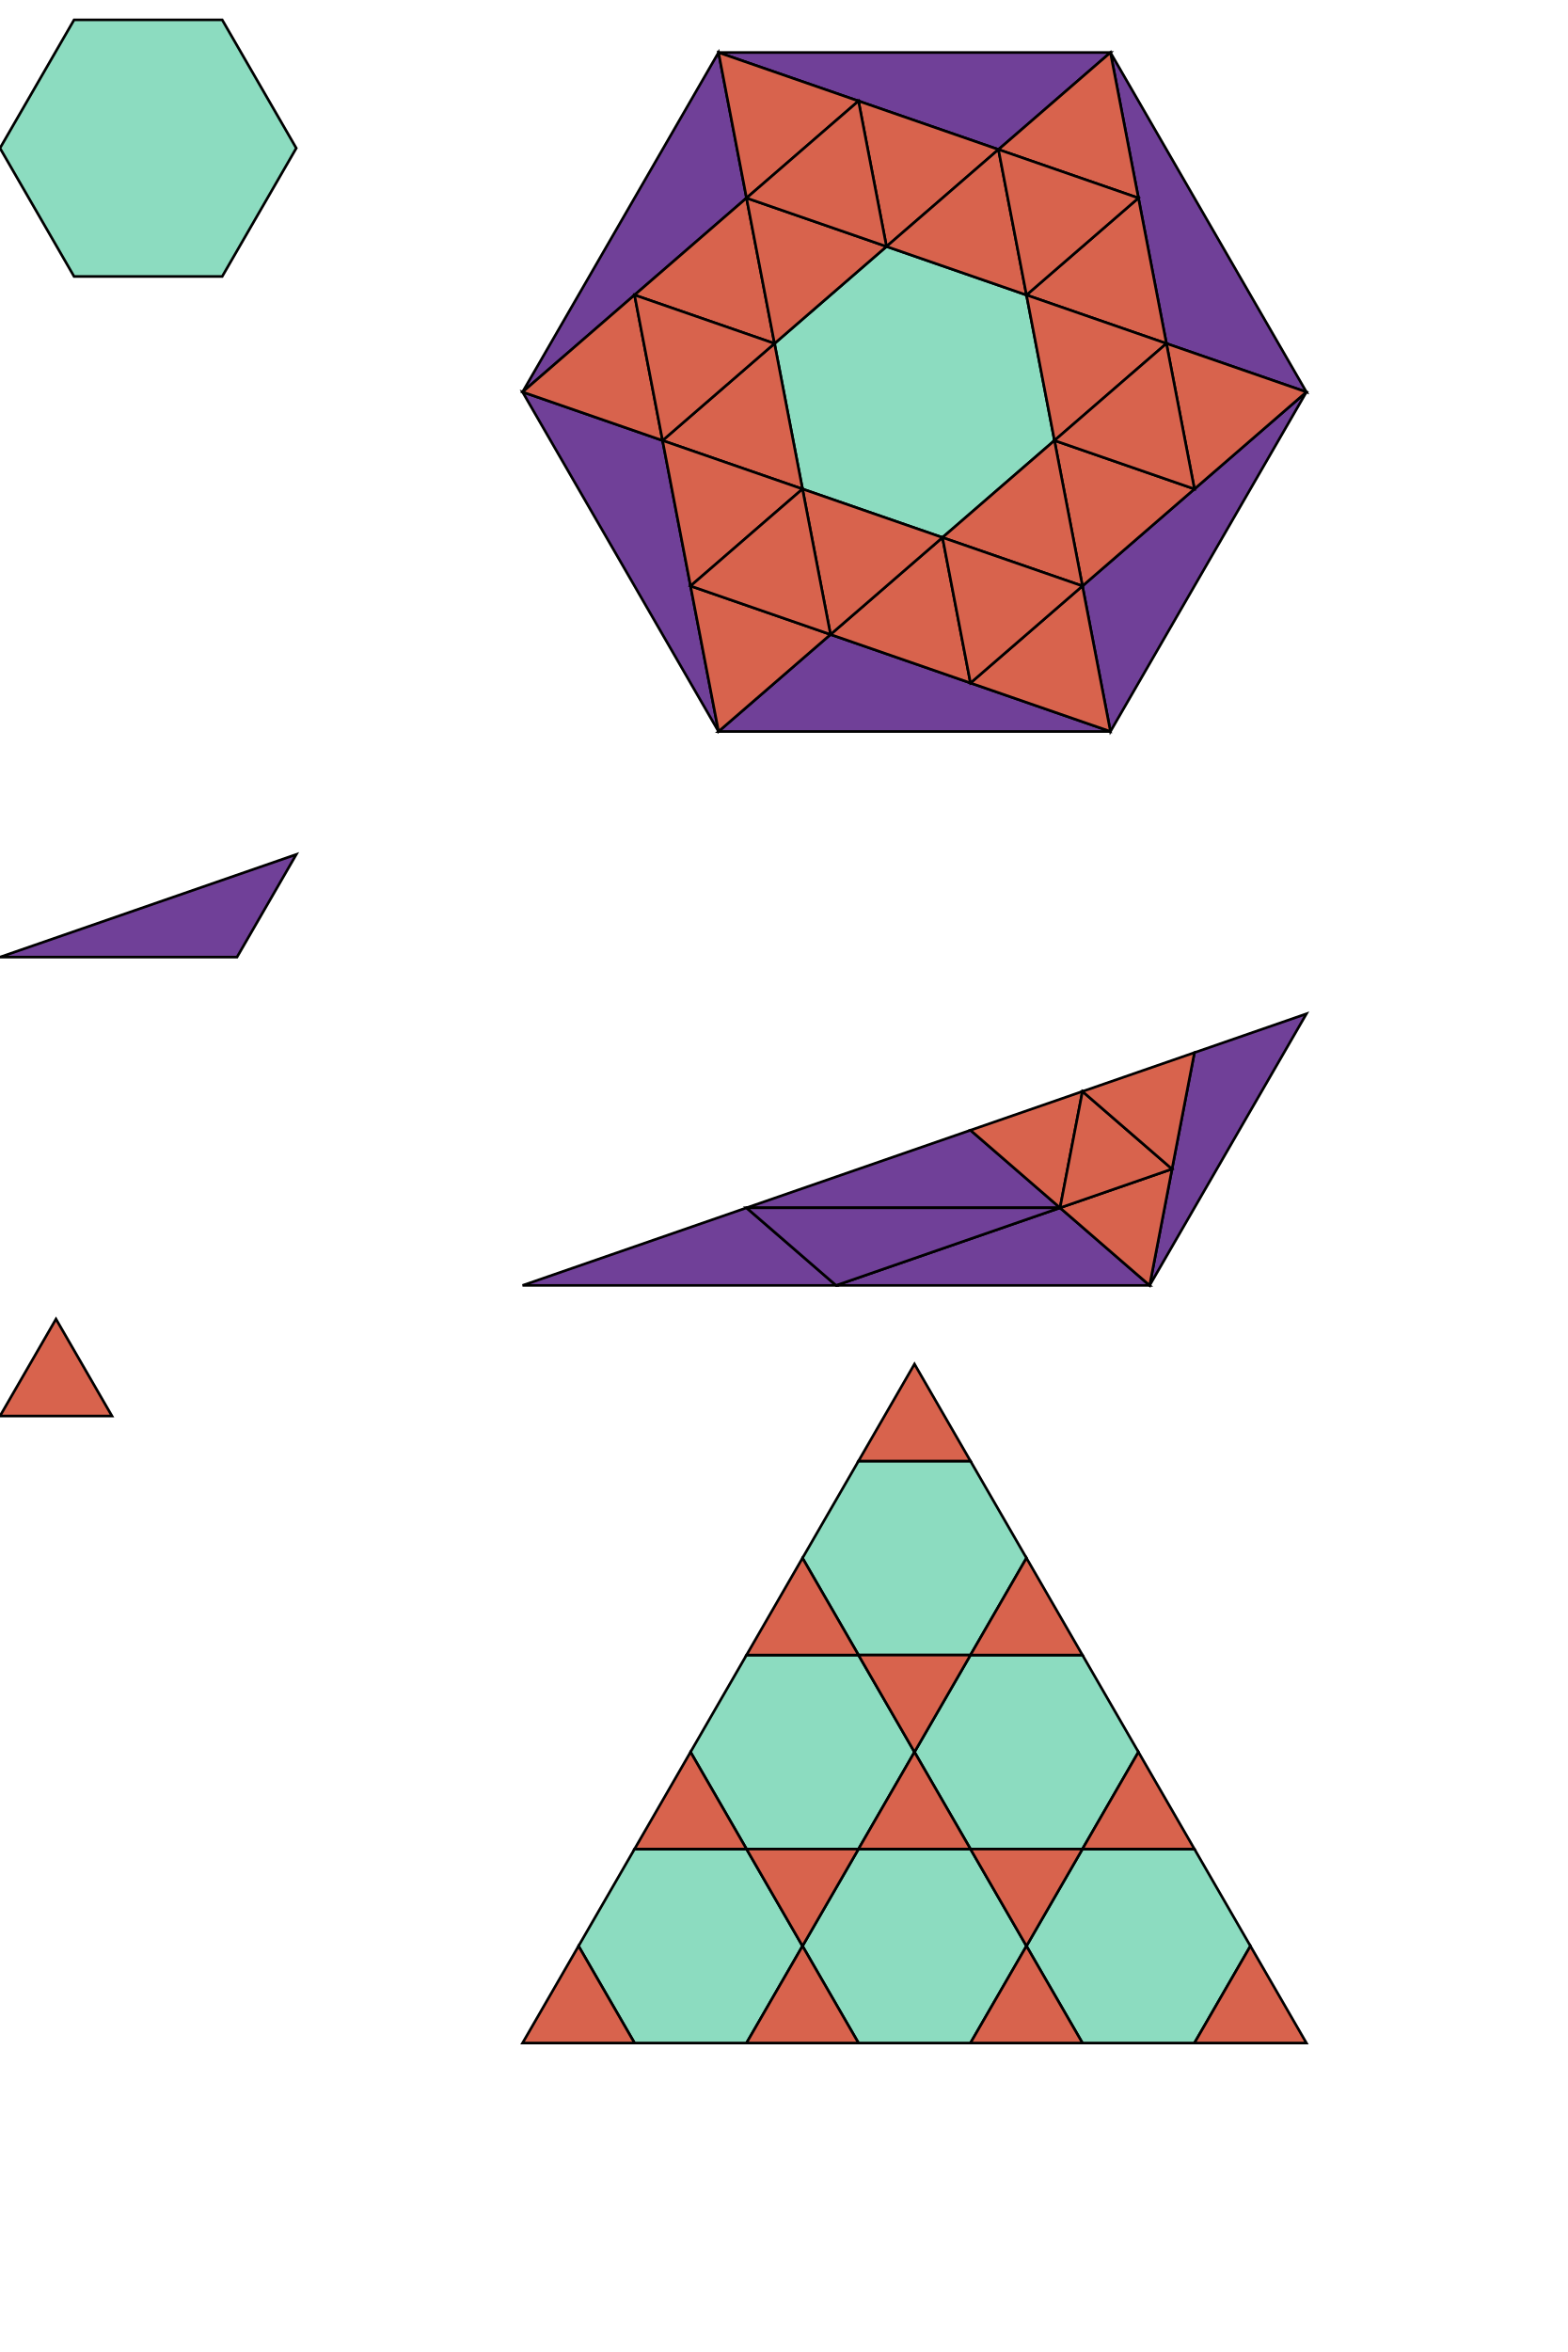
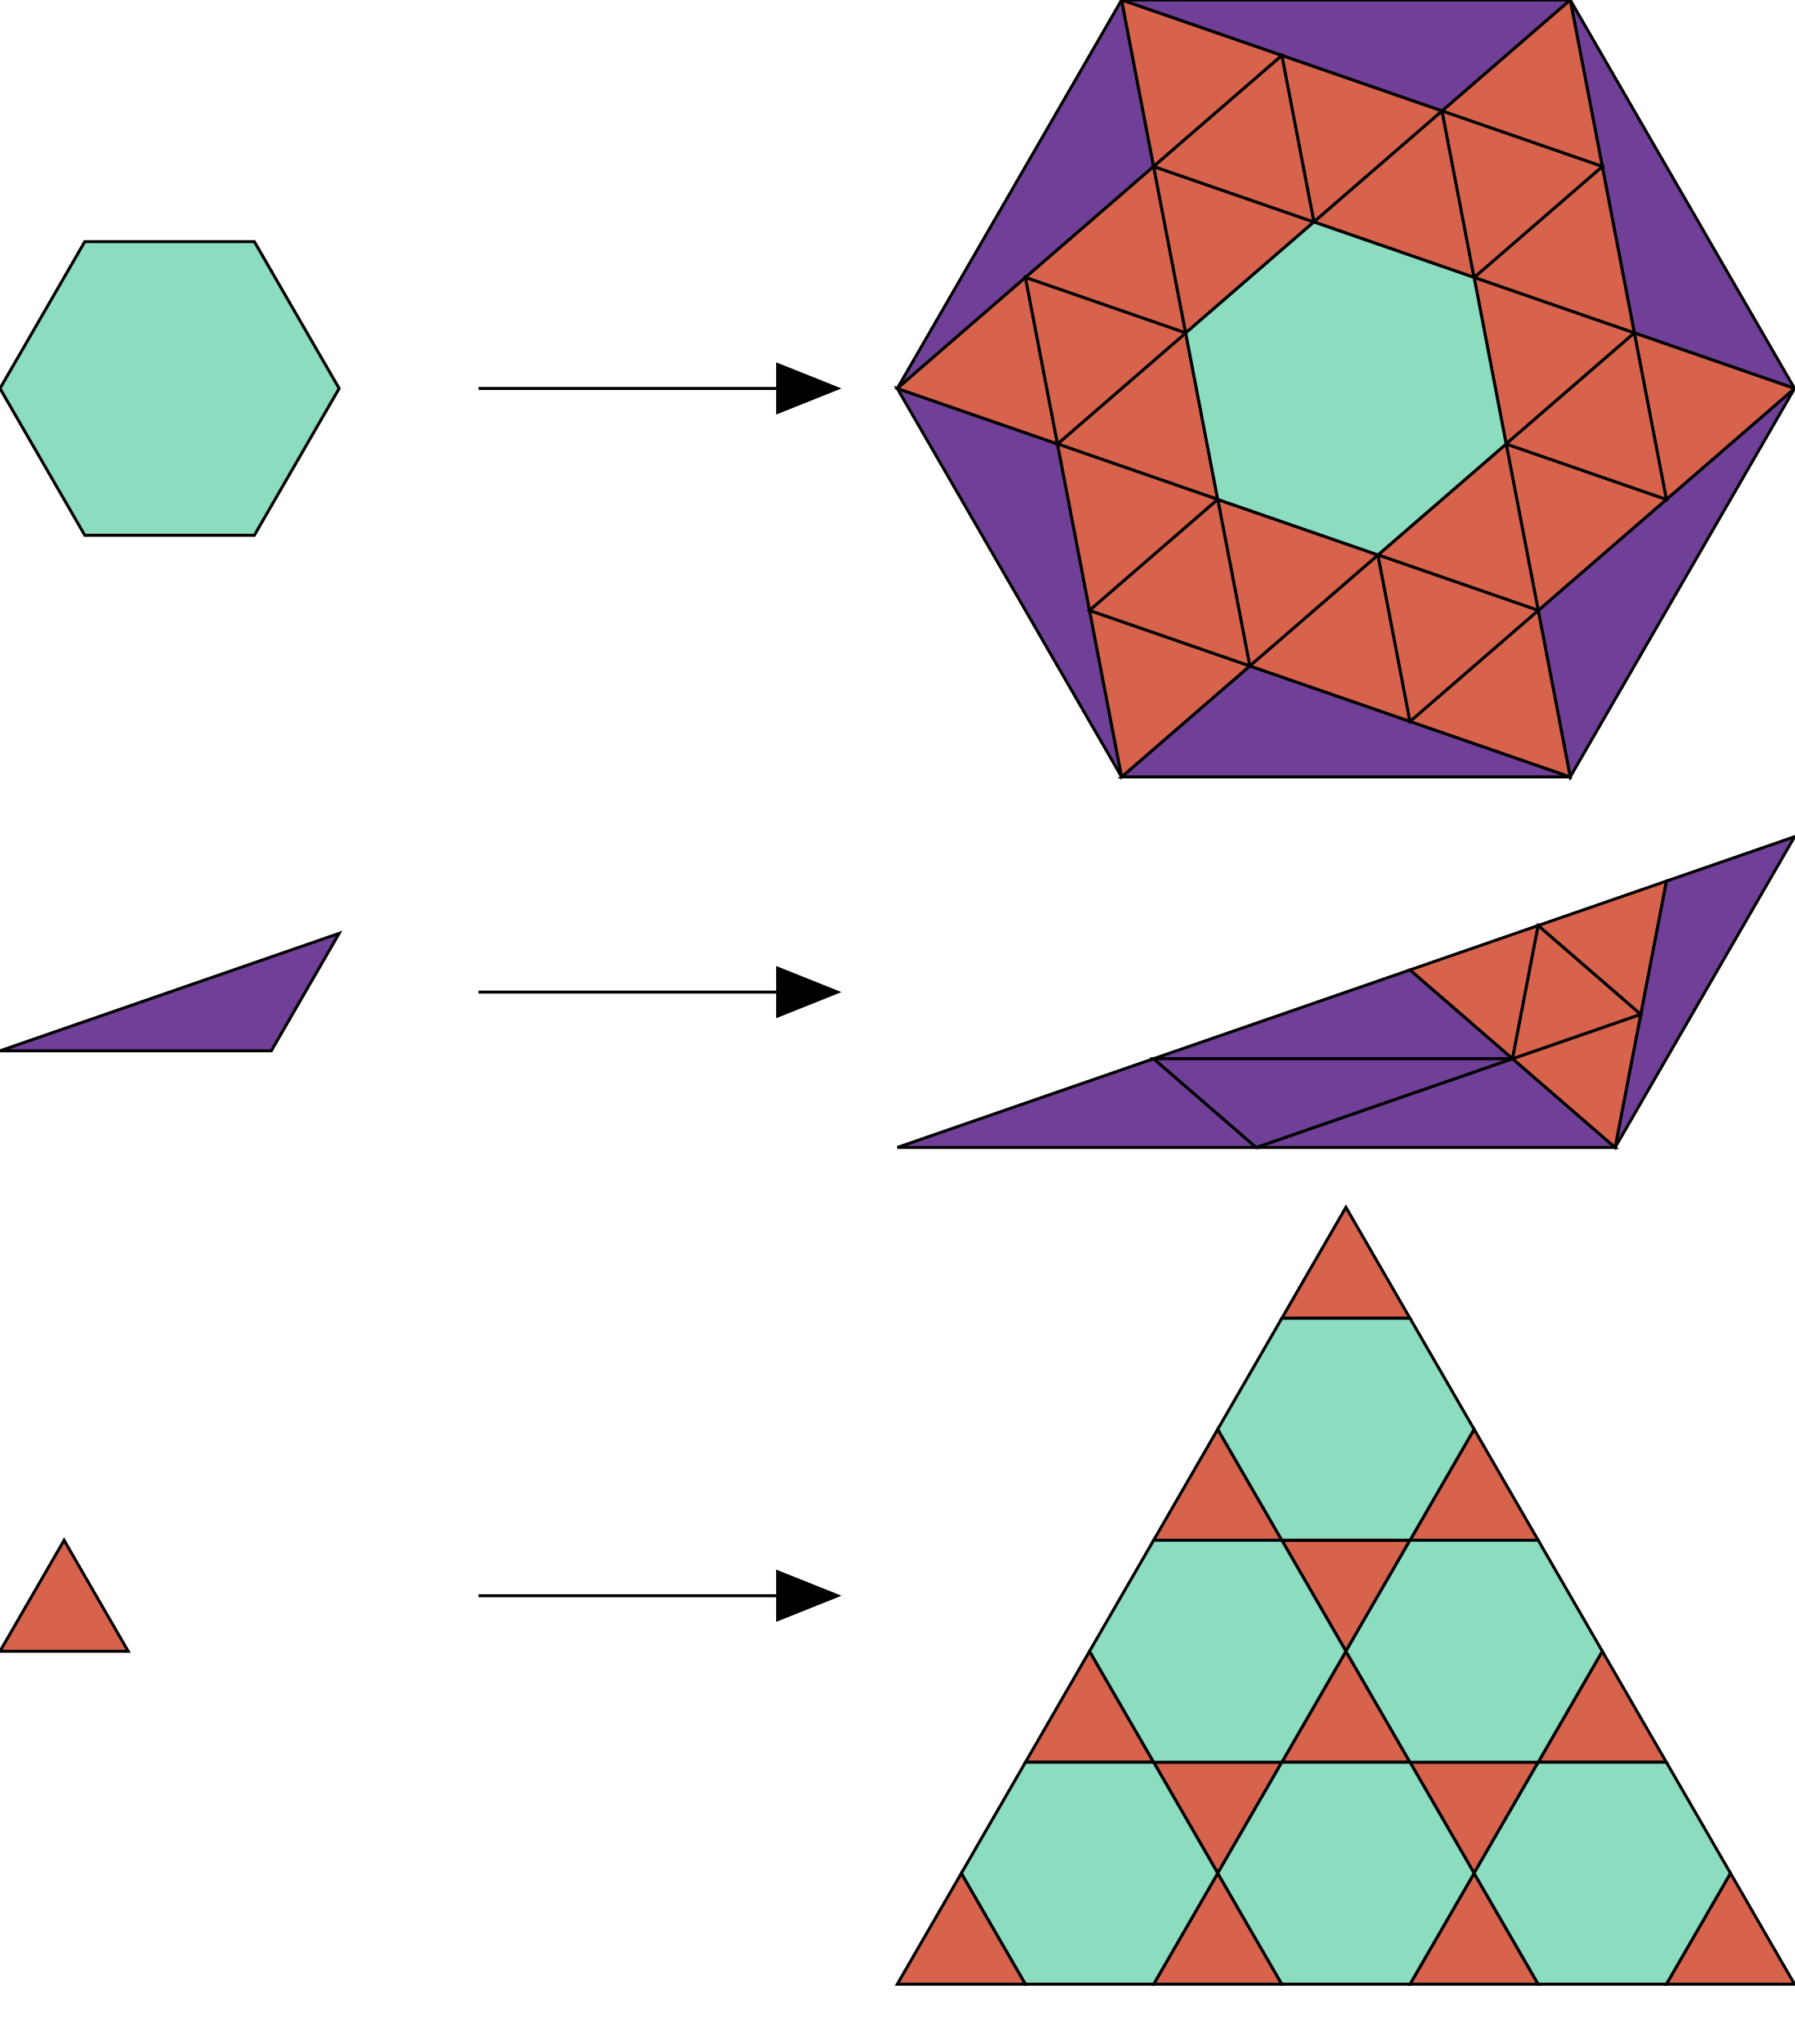
- <svg xmlns="http://www.w3.org/2000/svg" baseProfile="full" height="450" version="1.1" width="300">
+ <svg xmlns="http://www.w3.org/2000/svg" baseProfile="full" height="341.769" version="1.1" width="300">
  <defs>
    <style type="text/css">
* {
  stroke: black;
  stroke-width: 0.5px;
}
#T1 {
  fill: #8CDCC0;
}
#T2 {
  fill: #704098;
}
#T3 {
  fill: #D8634D;
}
</style>
  </defs>
-   <g id="T1">
-     <polygon points="0.0,28.347 14.174,3.798 42.521,3.798 56.695,28.347 42.521,52.897 14.174,52.897" />
-     <polygon points="148.214,65.721 169.643,47.163 196.429,56.442 201.786,84.279 180.357,102.837 153.571,93.558" />
-     <polygon points="110.714,372.327 121.429,353.769 142.857,353.769 153.571,372.327 142.857,390.885 121.429,390.885" />
-     <polygon points="132.143,335.212 142.857,316.654 164.286,316.654 175,335.212 164.286,353.769 142.857,353.769" />
-     <polygon points="153.571,298.096 164.286,279.538 185.714,279.538 196.429,298.096 185.714,316.654 164.286,316.654" />
-     <polygon points="153.571,372.327 164.286,353.769 185.714,353.769 196.429,372.327 185.714,390.885 164.286,390.885" />
-     <polygon points="175.0,335.212 185.714,316.654 207.143,316.654 217.857,335.212 207.143,353.769 185.714,353.769" />
-     <polygon points="196.429,372.327 207.143,353.769 228.571,353.769 239.286,372.327 228.571,390.885 207.143,390.885" />
-   </g>
+   <polyline points="80,64.952 130,64.952" stroke="black" stroke-width="2" />
+   <polygon fill="black" points="130,64.952 130,68.952 140,64.952 130,60.952" />
+   <polyline points="80,165.885 130,165.885" stroke="black" stroke-width="2" />
+   <polygon fill="black" points="130,165.885 130,169.885 140,165.885 130,161.885" />
+   <polyline points="80,266.817 130,266.817" stroke="black" stroke-width="2" />
+   <polygon fill="black" points="130,266.817 130,270.817 140,266.817 130,262.817" />
  <g id="T2">
-     <polygon points="100.0,75.0 142.857,37.885 137.5,10.048" />
-     <polygon points="137.5,10.048 191.071,28.606 212.5,10.048" />
-     <polygon points="212.5,10.048 223.214,65.721 250.0,75.0" />
-     <polygon points="250.0,75.0 207.143,112.115 212.5,139.952" />
-     <polygon points="212.5,139.952 158.929,121.394 137.5,139.952" />
-     <polygon points="137.5,139.952 126.786,84.279 100,75" />
-     <polygon points="0.0,183.119 45.356,183.119 56.695,163.479" />
-     <polygon points="100.0,245.933 142.857,231.087 160.0,245.933" />
-     <polygon points="142.857,231.087 185.714,216.24 202.857,231.087" />
-     <polygon points="160.0,245.933 202.857,231.087 220.0,245.933" />
-     <polygon points="202.857,231.087 160.0,245.933 142.857,231.087" />
-     <polygon points="220.0,245.933 228.571,201.394 250,193.971" />
+     <polygon points="150.0,64.952 192.857,27.837 187.5,-2.842170943040401e-14" />
+     <polygon points="187.5,0.0 241.071,18.558 262.5,0.0" />
+     <polygon points="262.5,0.0 273.214,55.673 300.0,64.952" />
+     <polygon points="300.0,64.952 257.143,102.067 262.5,129.904" />
+     <polygon points="262.5,129.904 208.929,111.346 187.5,129.904" />
+     <polygon points="187.5,129.904 176.786,74.231 150,64.952" />
+     <polygon points="150.0,191.865 192.857,177.019 210.0,191.865" />
+     <polygon points="192.857,177.019 235.714,162.173 252.857,177.019" />
+     <polygon points="210.0,191.865 252.857,177.019 270.0,191.865" />
+     <polygon points="252.857,177.019 210.0,191.865 192.857,177.019" />
+     <polygon points="270.0,191.865 278.571,147.327 300.0,139.904" />
+     <polygon points="0.0,175.704 45.356,175.704 56.695,156.065" />
  </g>
  <g id="T3">
-     <polygon points="100.0,75.0 121.429,56.442 126.786,84.279" />
-     <polygon points="121.429,56.442 142.857,37.885 148.214,65.721" />
-     <polygon points="126.786,84.279 148.214,65.721 153.571,93.558" />
-     <polygon points="121.429,56.442 148.214,65.721 126.786,84.279" />
-     <polygon points="137.5,10.048 164.286,19.327 142.857,37.885" />
-     <polygon points="164.286,19.327 191.071,28.606 169.643,47.163" />
-     <polygon points="142.857,37.885 169.643,47.163 148.214,65.721" />
-     <polygon points="164.286,19.327 169.643,47.163 142.857,37.885" />
-     <polygon points="212.5,10.048 217.857,37.885 191.071,28.606" />
-     <polygon points="217.857,37.885 223.214,65.721 196.429,56.442" />
-     <polygon points="191.071,28.606 196.429,56.442 169.643,47.163" />
-     <polygon points="217.857,37.885 196.429,56.442 191.071,28.606" />
-     <polygon points="250.0,75 228.571,93.558 223.214,65.721" />
-     <polygon points="228.571,93.558 207.143,112.115 201.786,84.279" />
-     <polygon points="223.214,65.721 201.786,84.279 196.429,56.442" />
-     <polygon points="228.571,93.558 201.786,84.279 223.214,65.721" />
-     <polygon points="212.5,139.952 185.714,130.673 207.143,112.115" />
-     <polygon points="185.714,130.673 158.929,121.394 180.357,102.837" />
-     <polygon points="207.143,112.115 180.357,102.837 201.786,84.279" />
-     <polygon points="185.714,130.673 180.357,102.837 207.143,112.115" />
-     <polygon points="137.5,139.952 132.143,112.115 158.929,121.394" />
-     <polygon points="132.143,112.115 126.786,84.279 153.571,93.558" />
-     <polygon points="158.929,121.394 153.571,93.558 180.357,102.837" />
-     <polygon points="132.143,112.115 153.571,93.558 158.929,121.394" />
-     <polygon points="185.714,216.24 207.143,208.817 202.857,231.087" />
-     <polygon points="202.857,231.087 224.286,223.663 220.0,245.933" />
-     <polygon points="224.286,223.663 202.857,231.087 207.143,208.817" />
-     <polygon points="207.143,208.817 228.571,201.394 224.286,223.663" />
-     <polygon points="0.0,270.926 10.714,252.368 21.429,270.926" />
-     <polygon points="100.0,390.885 110.714,372.327 121.429,390.885" />
-     <polygon points="121.429,353.769 132.143,335.212 142.857,353.769" />
-     <polygon points="142.857,316.654 153.571,298.096 164.286,316.654" />
-     <polygon points="164.286,279.538 175.0,260.981 185.714,279.538" />
-     <polygon points="153.571,372.327 142.857,353.769 164.286,353.769" />
-     <polygon points="175.0,335.212 164.286,316.654 185.714,316.654" />
-     <polygon points="142.857,390.885 153.571,372.327 164.286,390.885" />
-     <polygon points="164.286,353.769 175.0,335.212 185.714,353.769" />
-     <polygon points="185.714,316.654 196.429,298.096 207.143,316.654" />
-     <polygon points="196.429,372.327 185.714,353.769 207.143,353.769" />
-     <polygon points="185.714,390.885 196.429,372.327 207.143,390.885" />
-     <polygon points="207.143,353.769 217.857,335.212 228.571,353.769" />
-     <polygon points="228.571,390.885 239.286,372.327 250,390.885" />
+     <polygon points="150.0,64.952 171.429,46.394 176.786,74.231" />
+     <polygon points="171.429,46.394 192.857,27.837 198.214,55.673" />
+     <polygon points="176.786,74.231 198.214,55.673 203.571,83.51" />
+     <polygon points="171.429,46.394 198.214,55.673 176.786,74.231" />
+     <polygon points="187.5,0.0 214.286,9.279 192.857,27.837" />
+     <polygon points="214.286,9.279 241.071,18.558 219.643,37.115" />
+     <polygon points="192.857,27.837 219.643,37.115 198.214,55.673" />
+     <polygon points="214.286,9.279 219.643,37.115 192.857,27.837" />
+     <polygon points="262.5,0.0 267.857,27.837 241.071,18.558" />
+     <polygon points="267.857,27.837 273.214,55.673 246.429,46.394" />
+     <polygon points="241.071,18.558 246.429,46.394 219.643,37.115" />
+     <polygon points="267.857,27.837 246.429,46.394 241.071,18.558" />
+     <polygon points="300.0,64.952 278.571,83.51 273.214,55.673" />
+     <polygon points="278.571,83.51 257.143,102.067 251.786,74.231" />
+     <polygon points="273.214,55.673 251.786,74.231 246.429,46.394" />
+     <polygon points="278.571,83.51 251.786,74.231 273.214,55.673" />
+     <polygon points="262.5,129.904 235.714,120.625 257.143,102.067" />
+     <polygon points="235.714,120.625 208.929,111.346 230.357,92.788" />
+     <polygon points="257.143,102.067 230.357,92.788 251.786,74.231" />
+     <polygon points="235.714,120.625 230.357,92.788 257.143,102.067" />
+     <polygon points="187.5,129.904 182.143,102.067 208.929,111.346" />
+     <polygon points="182.143,102.067 176.786,74.231 203.571,83.51" />
+     <polygon points="208.929,111.346 203.571,83.51 230.357,92.788" />
+     <polygon points="182.143,102.067 203.571,83.51 208.929,111.346" />
+     <polygon points="235.714,162.173 257.143,154.75 252.857,177.019" />
+     <polygon points="252.857,177.019 274.286,169.596 270.0,191.865" />
+     <polygon points="274.286,169.596 252.857,177.019 257.143,154.75" />
+     <polygon points="257.143,154.75 278.571,147.327 274.286,169.596" />
+     <polygon points="150.0,331.769 160.714,313.211 171.429,331.769" />
+     <polygon points="171.429,294.654 182.143,276.096 192.857,294.654" />
+     <polygon points="192.857,257.538 203.571,238.981 214.286,257.538" />
+     <polygon points="214.286,220.423 225.0,201.865 235.714,220.423" />
+     <polygon points="203.571,313.211 192.857,294.654 214.286,294.654" />
+     <polygon points="225.0,276.096 214.286,257.538 235.714,257.538" />
+     <polygon points="192.857,331.769 203.571,313.211 214.286,331.769" />
+     <polygon points="214.286,294.654 225.0,276.096 235.714,294.654" />
+     <polygon points="235.714,257.538 246.429,238.981 257.143,257.538" />
+     <polygon points="246.429,313.211 235.714,294.654 257.143,294.654" />
+     <polygon points="235.714,331.769 246.429,313.211 257.143,331.769" />
+     <polygon points="257.143,294.654 267.857,276.096 278.571,294.654" />
+     <polygon points="278.571,331.769 289.286,313.211 300.0,331.769" />
+     <polygon points="0.0,276.096 10.714,257.538 21.429,276.096" />
+   </g>
+   <g id="T1">
+     <polygon points="198.214,55.673 219.643,37.115 246.429,46.394 251.786,74.231 230.357,92.788 203.571,83.51" />
+     <polygon points="0.0,64.952 14.174,40.402 42.521,40.402 56.695,64.952 42.521,89.501 14.174,89.501" />
+     <polygon points="160.714,313.211 171.429,294.654 192.857,294.654 203.571,313.211 192.857,331.769 171.429,331.769" />
+     <polygon points="182.143,276.096 192.857,257.538 214.286,257.538 225,276.096 214.286,294.654 192.857,294.654" />
+     <polygon points="203.571,238.981 214.286,220.423 235.714,220.423 246.429,238.981 235.714,257.538 214.286,257.538" />
+     <polygon points="203.571,313.211 214.286,294.654 235.714,294.654 246.429,313.211 235.714,331.769 214.286,331.769" />
+     <polygon points="225.0,276.096 235.714,257.538 257.143,257.538 267.857,276.096 257.143,294.654 235.714,294.654" />
+     <polygon points="246.429,313.211 257.143,294.654 278.571,294.654 289.286,313.211 278.571,331.769 257.143,331.769" />
  </g>
</svg>
